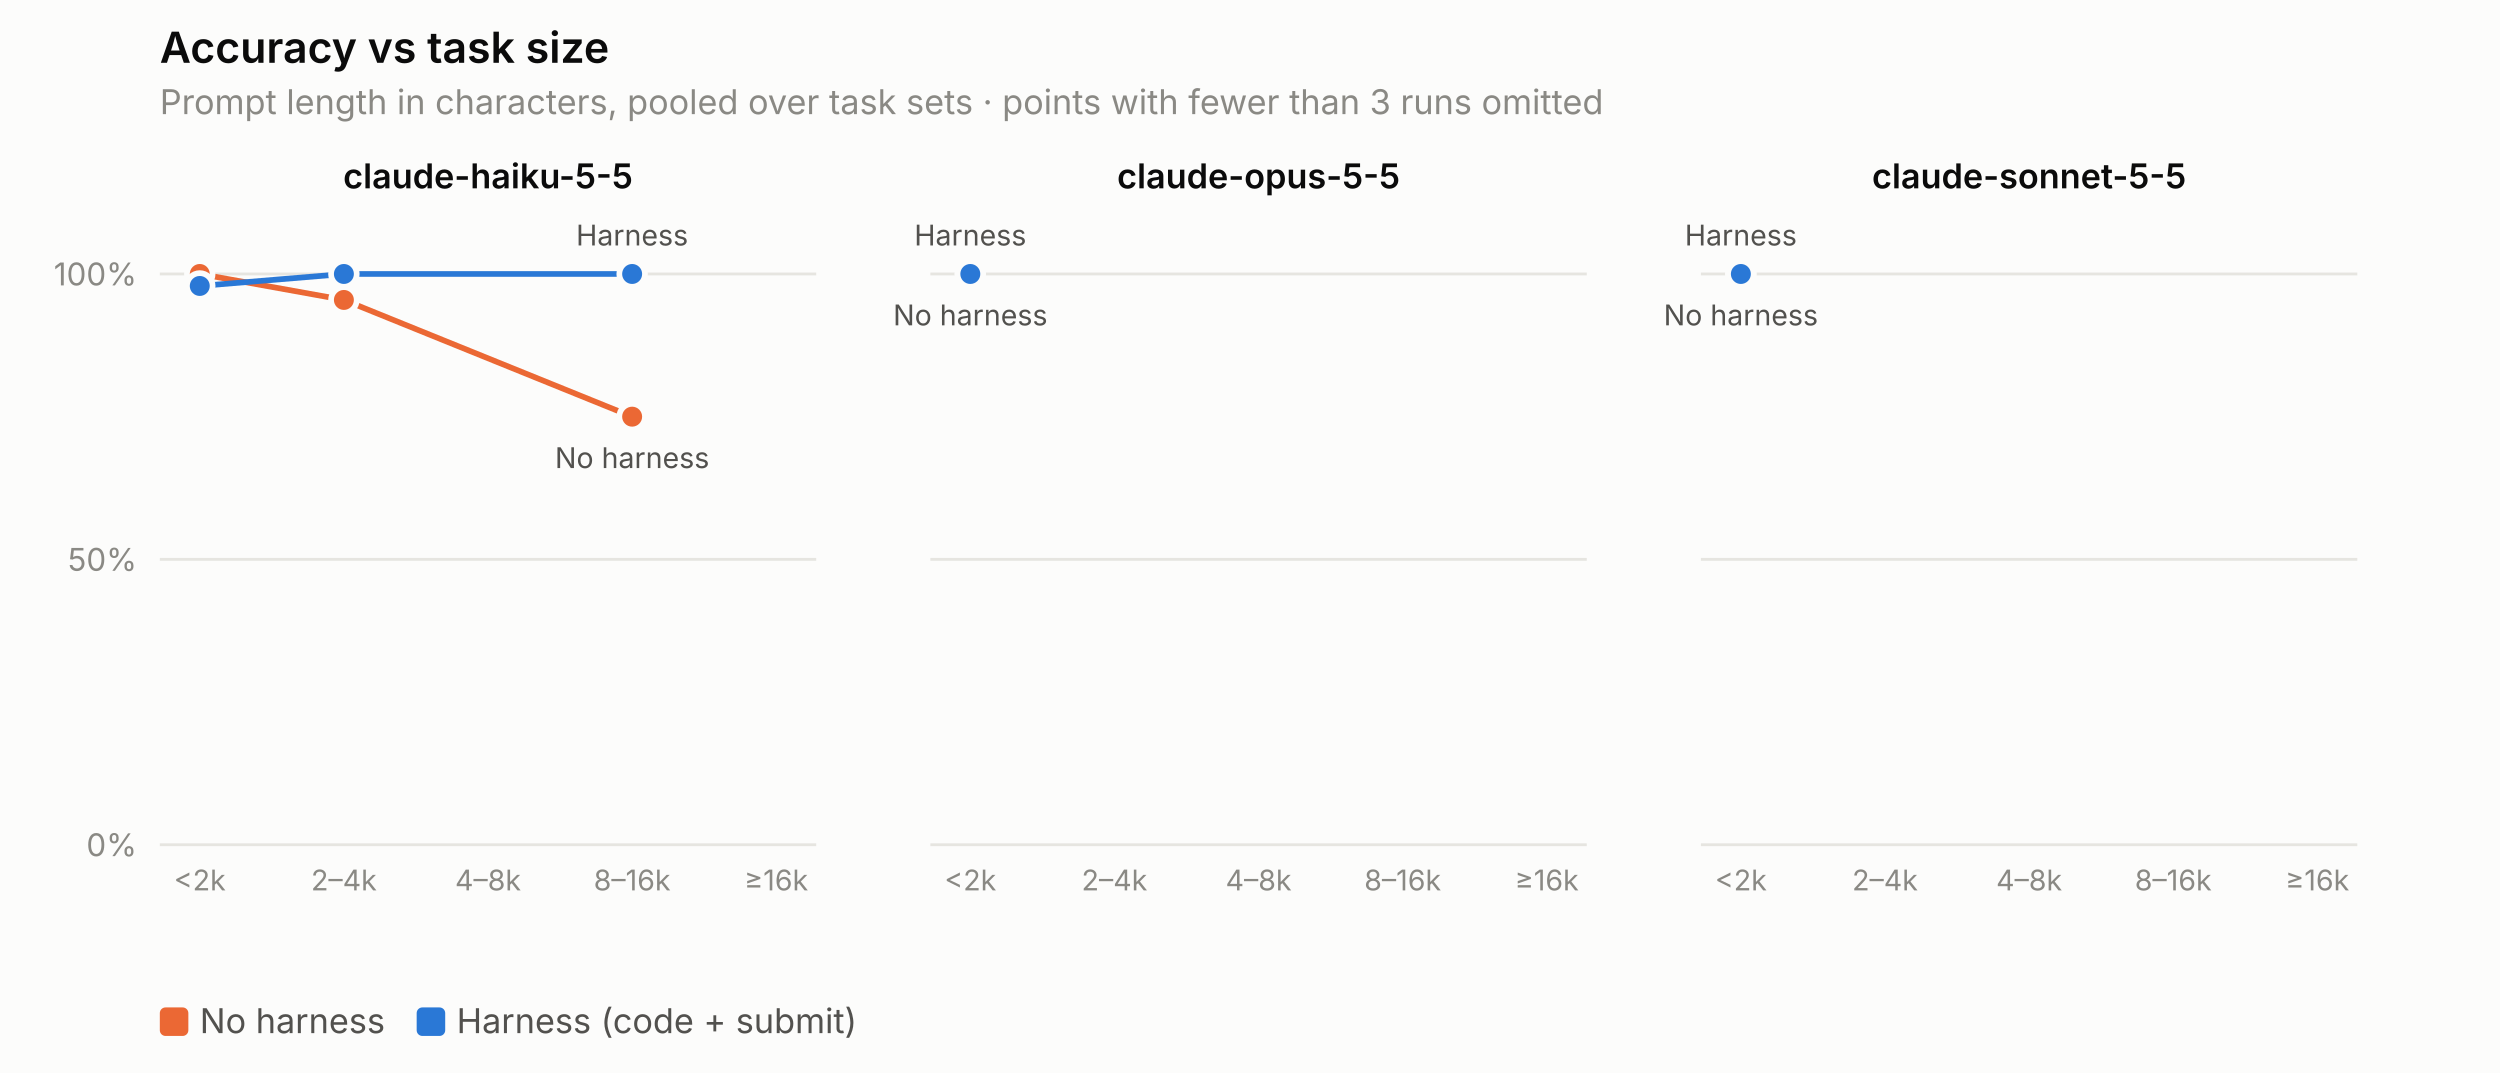
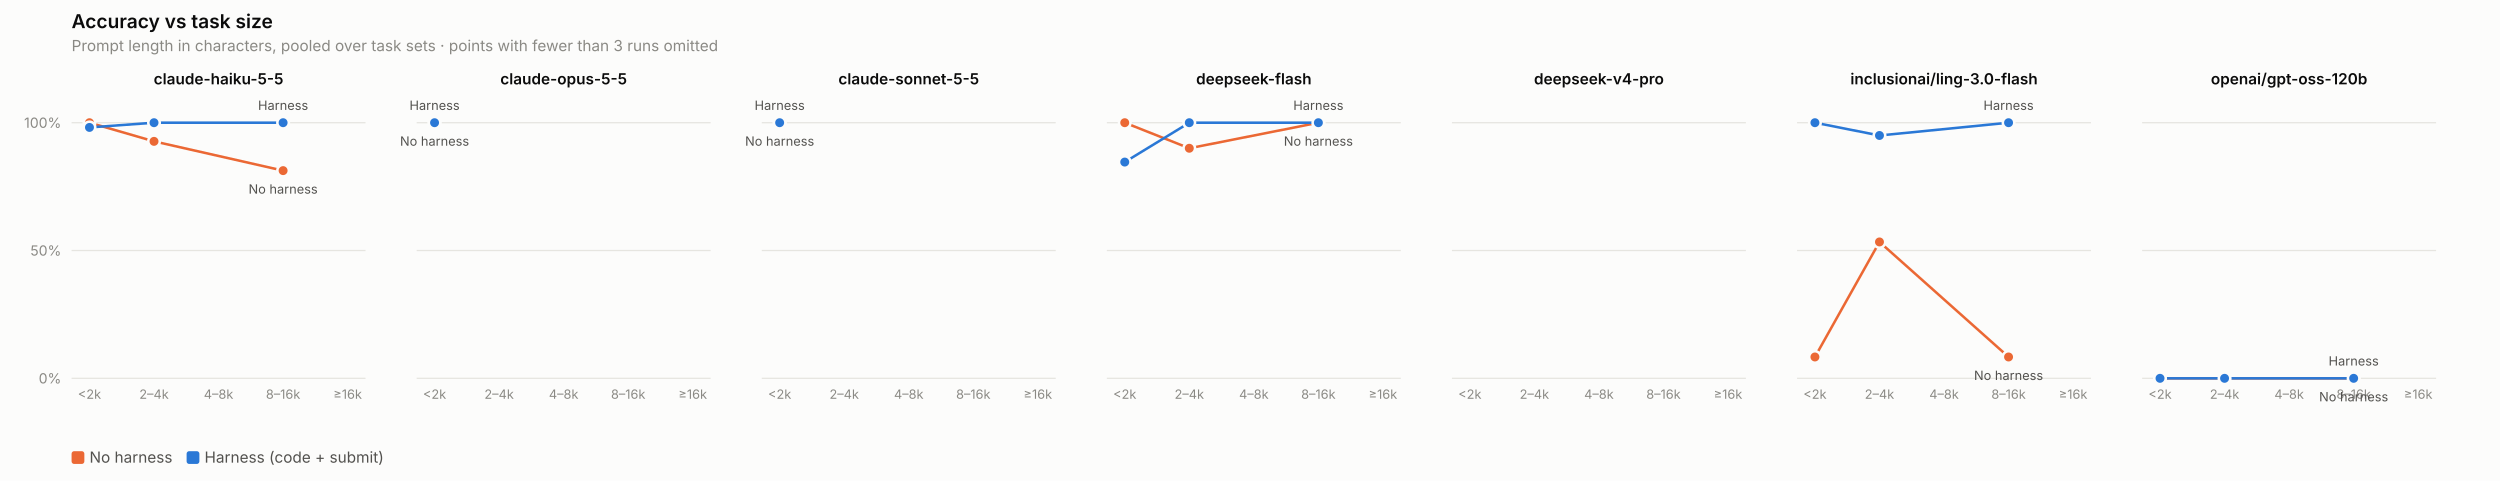
- <svg xmlns="http://www.w3.org/2000/svg" viewBox="0 0 876 376" width="876" height="376" role="img" font-family="Inter, Helvetica, Arial, sans-serif" font-size="12">
-   <rect width="876" height="376" fill="#fcfcfb" />
+ <svg xmlns="http://www.w3.org/2000/svg" viewBox="0 0 1956 376" width="1956" height="376" role="img" font-family="Inter, Helvetica, Arial, sans-serif" font-size="12">
+   <rect width="1956" height="376" fill="#fcfcfb" />
  <text x="56.0" y="22.0" font-size="15" fill="#0b0b0b" text-anchor="start" font-weight="600">Accuracy vs task size</text>
  <text x="56.0" y="40.0" font-size="12" fill="#8a8984" text-anchor="start" font-weight="normal">Prompt length in characters, pooled over task sets · points with fewer than 3 runs omitted</text>
  <line x1="56" x2="286" y1="296.0" y2="296.0" stroke="#e6e5e0" />
  <text x="48.0" y="300.0" font-size="11" fill="#8a8984" text-anchor="end" font-weight="normal">0%</text>
  <line x1="56" x2="286" y1="196.0" y2="196.0" stroke="#e6e5e0" />
  <text x="48.0" y="200.0" font-size="11" fill="#8a8984" text-anchor="end" font-weight="normal">50%</text>
  <line x1="56" x2="286" y1="96.0" y2="96.0" stroke="#e6e5e0" />
  <text x="48.0" y="100.0" font-size="11" fill="#8a8984" text-anchor="end" font-weight="normal">100%</text>
  <text x="70.0" y="312.0" font-size="10" fill="#8a8984" text-anchor="middle" font-weight="normal">&lt;2k</text>
  <text x="120.5" y="312.0" font-size="10" fill="#8a8984" text-anchor="middle" font-weight="normal">2–4k</text>
  <text x="171.0" y="312.0" font-size="10" fill="#8a8984" text-anchor="middle" font-weight="normal">4–8k</text>
  <text x="221.5" y="312.0" font-size="10" fill="#8a8984" text-anchor="middle" font-weight="normal">8–16k</text>
  <text x="272.0" y="312.0" font-size="10" fill="#8a8984" text-anchor="middle" font-weight="normal">≥16k</text>
  <text x="171.0" y="66.0" font-size="12" fill="#0b0b0b" text-anchor="middle" font-weight="600">claude-haiku-5-5</text>
-   <path d="M70.0,96.0 L120.5,105.1 L221.5,146.0" fill="none" stroke="#eb6834" stroke-width="2" />
+   <path d="M70.0,96.0 L120.5,110.6 L221.5,133.5" fill="none" stroke="#eb6834" stroke-width="2" />
  <circle cx="70.0" cy="96.0" r="4.5" fill="#eb6834" stroke="#fcfcfb" stroke-width="2" />
-   <circle cx="120.5" cy="105.1" r="4.5" fill="#eb6834" stroke="#fcfcfb" stroke-width="2" />
-   <circle cx="221.5" cy="146.0" r="4.5" fill="#eb6834" stroke="#fcfcfb" stroke-width="2" />
-   <text x="221.5" y="164.0" font-size="10" fill="#52514e" text-anchor="middle" font-weight="normal">No harness</text>
-   <path d="M70.0,100.2 L120.5,96.0 L221.5,96.0" fill="none" stroke="#2a78d6" stroke-width="2" />
-   <circle cx="70.0" cy="100.2" r="4.5" fill="#2a78d6" stroke="#fcfcfb" stroke-width="2" />
+   <circle cx="120.5" cy="110.6" r="4.5" fill="#eb6834" stroke="#fcfcfb" stroke-width="2" />
+   <circle cx="221.5" cy="133.5" r="4.5" fill="#eb6834" stroke="#fcfcfb" stroke-width="2" />
+   <text x="221.5" y="151.5" font-size="10" fill="#52514e" text-anchor="middle" font-weight="normal">No harness</text>
+   <path d="M70.0,99.7 L120.5,96.0 L221.5,96.0" fill="none" stroke="#2a78d6" stroke-width="2" />
+   <circle cx="70.0" cy="99.7" r="4.5" fill="#2a78d6" stroke="#fcfcfb" stroke-width="2" />
  <circle cx="120.5" cy="96.0" r="4.5" fill="#2a78d6" stroke="#fcfcfb" stroke-width="2" />
  <circle cx="221.5" cy="96.0" r="4.5" fill="#2a78d6" stroke="#fcfcfb" stroke-width="2" />
  <text x="221.5" y="86.0" font-size="10" fill="#52514e" text-anchor="middle" font-weight="normal">Harness</text>
  <line x1="326" x2="556" y1="296.0" y2="296.0" stroke="#e6e5e0" />
  <line x1="326" x2="556" y1="196.0" y2="196.0" stroke="#e6e5e0" />
  <line x1="326" x2="556" y1="96.0" y2="96.0" stroke="#e6e5e0" />
  <text x="340.0" y="312.0" font-size="10" fill="#8a8984" text-anchor="middle" font-weight="normal">&lt;2k</text>
  <text x="390.5" y="312.0" font-size="10" fill="#8a8984" text-anchor="middle" font-weight="normal">2–4k</text>
  <text x="441.0" y="312.0" font-size="10" fill="#8a8984" text-anchor="middle" font-weight="normal">4–8k</text>
  <text x="491.5" y="312.0" font-size="10" fill="#8a8984" text-anchor="middle" font-weight="normal">8–16k</text>
  <text x="542.0" y="312.0" font-size="10" fill="#8a8984" text-anchor="middle" font-weight="normal">≥16k</text>
  <text x="441.0" y="66.0" font-size="12" fill="#0b0b0b" text-anchor="middle" font-weight="600">claude-opus-5-5</text>
  <circle cx="340.0" cy="96.0" r="4.5" fill="#eb6834" stroke="#fcfcfb" stroke-width="2" />
  <text x="340.0" y="114.0" font-size="10" fill="#52514e" text-anchor="middle" font-weight="normal">No harness</text>
  <circle cx="340.0" cy="96.0" r="4.5" fill="#2a78d6" stroke="#fcfcfb" stroke-width="2" />
  <text x="340.0" y="86.0" font-size="10" fill="#52514e" text-anchor="middle" font-weight="normal">Harness</text>
  <line x1="596" x2="826" y1="296.0" y2="296.0" stroke="#e6e5e0" />
  <line x1="596" x2="826" y1="196.0" y2="196.0" stroke="#e6e5e0" />
  <line x1="596" x2="826" y1="96.0" y2="96.0" stroke="#e6e5e0" />
  <text x="610.0" y="312.0" font-size="10" fill="#8a8984" text-anchor="middle" font-weight="normal">&lt;2k</text>
  <text x="660.5" y="312.0" font-size="10" fill="#8a8984" text-anchor="middle" font-weight="normal">2–4k</text>
  <text x="711.0" y="312.0" font-size="10" fill="#8a8984" text-anchor="middle" font-weight="normal">4–8k</text>
  <text x="761.5" y="312.0" font-size="10" fill="#8a8984" text-anchor="middle" font-weight="normal">8–16k</text>
  <text x="812.0" y="312.0" font-size="10" fill="#8a8984" text-anchor="middle" font-weight="normal">≥16k</text>
  <text x="711.0" y="66.0" font-size="12" fill="#0b0b0b" text-anchor="middle" font-weight="600">claude-sonnet-5-5</text>
  <circle cx="610.0" cy="96.0" r="4.5" fill="#eb6834" stroke="#fcfcfb" stroke-width="2" />
  <text x="610.0" y="114.0" font-size="10" fill="#52514e" text-anchor="middle" font-weight="normal">No harness</text>
  <circle cx="610.0" cy="96.0" r="4.5" fill="#2a78d6" stroke="#fcfcfb" stroke-width="2" />
  <text x="610.0" y="86.0" font-size="10" fill="#52514e" text-anchor="middle" font-weight="normal">Harness</text>
+   <line x1="866" x2="1096" y1="296.0" y2="296.0" stroke="#e6e5e0" />
+   <line x1="866" x2="1096" y1="196.0" y2="196.0" stroke="#e6e5e0" />
+   <line x1="866" x2="1096" y1="96.0" y2="96.0" stroke="#e6e5e0" />
+   <text x="880.0" y="312.0" font-size="10" fill="#8a8984" text-anchor="middle" font-weight="normal">&lt;2k</text>
+   <text x="930.5" y="312.0" font-size="10" fill="#8a8984" text-anchor="middle" font-weight="normal">2–4k</text>
+   <text x="981.0" y="312.0" font-size="10" fill="#8a8984" text-anchor="middle" font-weight="normal">4–8k</text>
+   <text x="1031.5" y="312.0" font-size="10" fill="#8a8984" text-anchor="middle" font-weight="normal">8–16k</text>
+   <text x="1082.0" y="312.0" font-size="10" fill="#8a8984" text-anchor="middle" font-weight="normal">≥16k</text>
+   <text x="981.0" y="66.0" font-size="12" fill="#0b0b0b" text-anchor="middle" font-weight="600">deepseek-flash</text>
+   <path d="M880.0,96.0 L930.5,116.0 L1031.5,96.0" fill="none" stroke="#eb6834" stroke-width="2" />
+   <circle cx="880.0" cy="96.0" r="4.5" fill="#eb6834" stroke="#fcfcfb" stroke-width="2" />
+   <circle cx="930.5" cy="116.0" r="4.5" fill="#eb6834" stroke="#fcfcfb" stroke-width="2" />
+   <circle cx="1031.5" cy="96.0" r="4.5" fill="#eb6834" stroke="#fcfcfb" stroke-width="2" />
+   <text x="1031.5" y="114.0" font-size="10" fill="#52514e" text-anchor="middle" font-weight="normal">No harness</text>
+   <path d="M880.0,126.8 L930.5,96.0 L1031.5,96.0" fill="none" stroke="#2a78d6" stroke-width="2" />
+   <circle cx="880.0" cy="126.8" r="4.5" fill="#2a78d6" stroke="#fcfcfb" stroke-width="2" />
+   <circle cx="930.5" cy="96.0" r="4.5" fill="#2a78d6" stroke="#fcfcfb" stroke-width="2" />
+   <circle cx="1031.5" cy="96.0" r="4.5" fill="#2a78d6" stroke="#fcfcfb" stroke-width="2" />
+   <text x="1031.5" y="86.0" font-size="10" fill="#52514e" text-anchor="middle" font-weight="normal">Harness</text>
+   <line x1="1136" x2="1366" y1="296.0" y2="296.0" stroke="#e6e5e0" />
+   <line x1="1136" x2="1366" y1="196.0" y2="196.0" stroke="#e6e5e0" />
+   <line x1="1136" x2="1366" y1="96.0" y2="96.0" stroke="#e6e5e0" />
+   <text x="1150.0" y="312.0" font-size="10" fill="#8a8984" text-anchor="middle" font-weight="normal">&lt;2k</text>
+   <text x="1200.5" y="312.0" font-size="10" fill="#8a8984" text-anchor="middle" font-weight="normal">2–4k</text>
+   <text x="1251.0" y="312.0" font-size="10" fill="#8a8984" text-anchor="middle" font-weight="normal">4–8k</text>
+   <text x="1301.5" y="312.0" font-size="10" fill="#8a8984" text-anchor="middle" font-weight="normal">8–16k</text>
+   <text x="1352.0" y="312.0" font-size="10" fill="#8a8984" text-anchor="middle" font-weight="normal">≥16k</text>
+   <text x="1251.0" y="66.0" font-size="12" fill="#0b0b0b" text-anchor="middle" font-weight="600">deepseek-v4-pro</text>
+   <line x1="1406" x2="1636" y1="296.0" y2="296.0" stroke="#e6e5e0" />
+   <line x1="1406" x2="1636" y1="196.0" y2="196.0" stroke="#e6e5e0" />
+   <line x1="1406" x2="1636" y1="96.0" y2="96.0" stroke="#e6e5e0" />
+   <text x="1420.0" y="312.0" font-size="10" fill="#8a8984" text-anchor="middle" font-weight="normal">&lt;2k</text>
+   <text x="1470.5" y="312.0" font-size="10" fill="#8a8984" text-anchor="middle" font-weight="normal">2–4k</text>
+   <text x="1521.0" y="312.0" font-size="10" fill="#8a8984" text-anchor="middle" font-weight="normal">4–8k</text>
+   <text x="1571.5" y="312.0" font-size="10" fill="#8a8984" text-anchor="middle" font-weight="normal">8–16k</text>
+   <text x="1622.0" y="312.0" font-size="10" fill="#8a8984" text-anchor="middle" font-weight="normal">≥16k</text>
+   <text x="1521.0" y="66.0" font-size="12" fill="#0b0b0b" text-anchor="middle" font-weight="600">inclusionai/ling-3.0-flash</text>
+   <path d="M1420.0,279.3 L1470.5,189.3 L1571.5,279.3" fill="none" stroke="#eb6834" stroke-width="2" />
+   <circle cx="1420.0" cy="279.3" r="4.5" fill="#eb6834" stroke="#fcfcfb" stroke-width="2" />
+   <circle cx="1470.5" cy="189.3" r="4.5" fill="#eb6834" stroke="#fcfcfb" stroke-width="2" />
+   <circle cx="1571.5" cy="279.3" r="4.5" fill="#eb6834" stroke="#fcfcfb" stroke-width="2" />
+   <text x="1571.5" y="297.3" font-size="10" fill="#52514e" text-anchor="middle" font-weight="normal">No harness</text>
+   <path d="M1420.0,96.0 L1470.5,106.0 L1571.5,96.0" fill="none" stroke="#2a78d6" stroke-width="2" />
+   <circle cx="1420.0" cy="96.0" r="4.5" fill="#2a78d6" stroke="#fcfcfb" stroke-width="2" />
+   <circle cx="1470.5" cy="106.0" r="4.5" fill="#2a78d6" stroke="#fcfcfb" stroke-width="2" />
+   <circle cx="1571.5" cy="96.0" r="4.5" fill="#2a78d6" stroke="#fcfcfb" stroke-width="2" />
+   <text x="1571.5" y="86.0" font-size="10" fill="#52514e" text-anchor="middle" font-weight="normal">Harness</text>
+   <line x1="1676" x2="1906" y1="296.0" y2="296.0" stroke="#e6e5e0" />
+   <line x1="1676" x2="1906" y1="196.0" y2="196.0" stroke="#e6e5e0" />
+   <line x1="1676" x2="1906" y1="96.0" y2="96.0" stroke="#e6e5e0" />
+   <text x="1690.0" y="312.0" font-size="10" fill="#8a8984" text-anchor="middle" font-weight="normal">&lt;2k</text>
+   <text x="1740.5" y="312.0" font-size="10" fill="#8a8984" text-anchor="middle" font-weight="normal">2–4k</text>
+   <text x="1791.0" y="312.0" font-size="10" fill="#8a8984" text-anchor="middle" font-weight="normal">4–8k</text>
+   <text x="1841.5" y="312.0" font-size="10" fill="#8a8984" text-anchor="middle" font-weight="normal">8–16k</text>
+   <text x="1892.0" y="312.0" font-size="10" fill="#8a8984" text-anchor="middle" font-weight="normal">≥16k</text>
+   <text x="1791.0" y="66.0" font-size="12" fill="#0b0b0b" text-anchor="middle" font-weight="600">openai/gpt-oss-120b</text>
+   <path d="M1690.0,296.0 L1740.5,296.0 L1841.5,296.0" fill="none" stroke="#eb6834" stroke-width="2" />
+   <circle cx="1690.0" cy="296.0" r="4.5" fill="#eb6834" stroke="#fcfcfb" stroke-width="2" />
+   <circle cx="1740.5" cy="296.0" r="4.5" fill="#eb6834" stroke="#fcfcfb" stroke-width="2" />
+   <circle cx="1841.5" cy="296.0" r="4.5" fill="#eb6834" stroke="#fcfcfb" stroke-width="2" />
+   <text x="1841.5" y="314.0" font-size="10" fill="#52514e" text-anchor="middle" font-weight="normal">No harness</text>
+   <path d="M1690.0,296.0 L1740.5,296.0 L1841.5,296.0" fill="none" stroke="#2a78d6" stroke-width="2" />
+   <circle cx="1690.0" cy="296.0" r="4.5" fill="#2a78d6" stroke="#fcfcfb" stroke-width="2" />
+   <circle cx="1740.5" cy="296.0" r="4.5" fill="#2a78d6" stroke="#fcfcfb" stroke-width="2" />
+   <circle cx="1841.5" cy="296.0" r="4.5" fill="#2a78d6" stroke="#fcfcfb" stroke-width="2" />
+   <text x="1841.5" y="286.0" font-size="10" fill="#52514e" text-anchor="middle" font-weight="normal">Harness</text>
  <rect x="56" y="353" width="10" height="10" rx="2" fill="#eb6834" />
  <text x="70.0" y="362.0" font-size="12" fill="#52514e" text-anchor="start" font-weight="normal">No harness</text>
  <rect x="146.0" y="353" width="10" height="10" rx="2" fill="#2a78d6" />
  <text x="160.0" y="362.0" font-size="12" fill="#52514e" text-anchor="start" font-weight="normal">Harness (code + submit)</text>
</svg>
